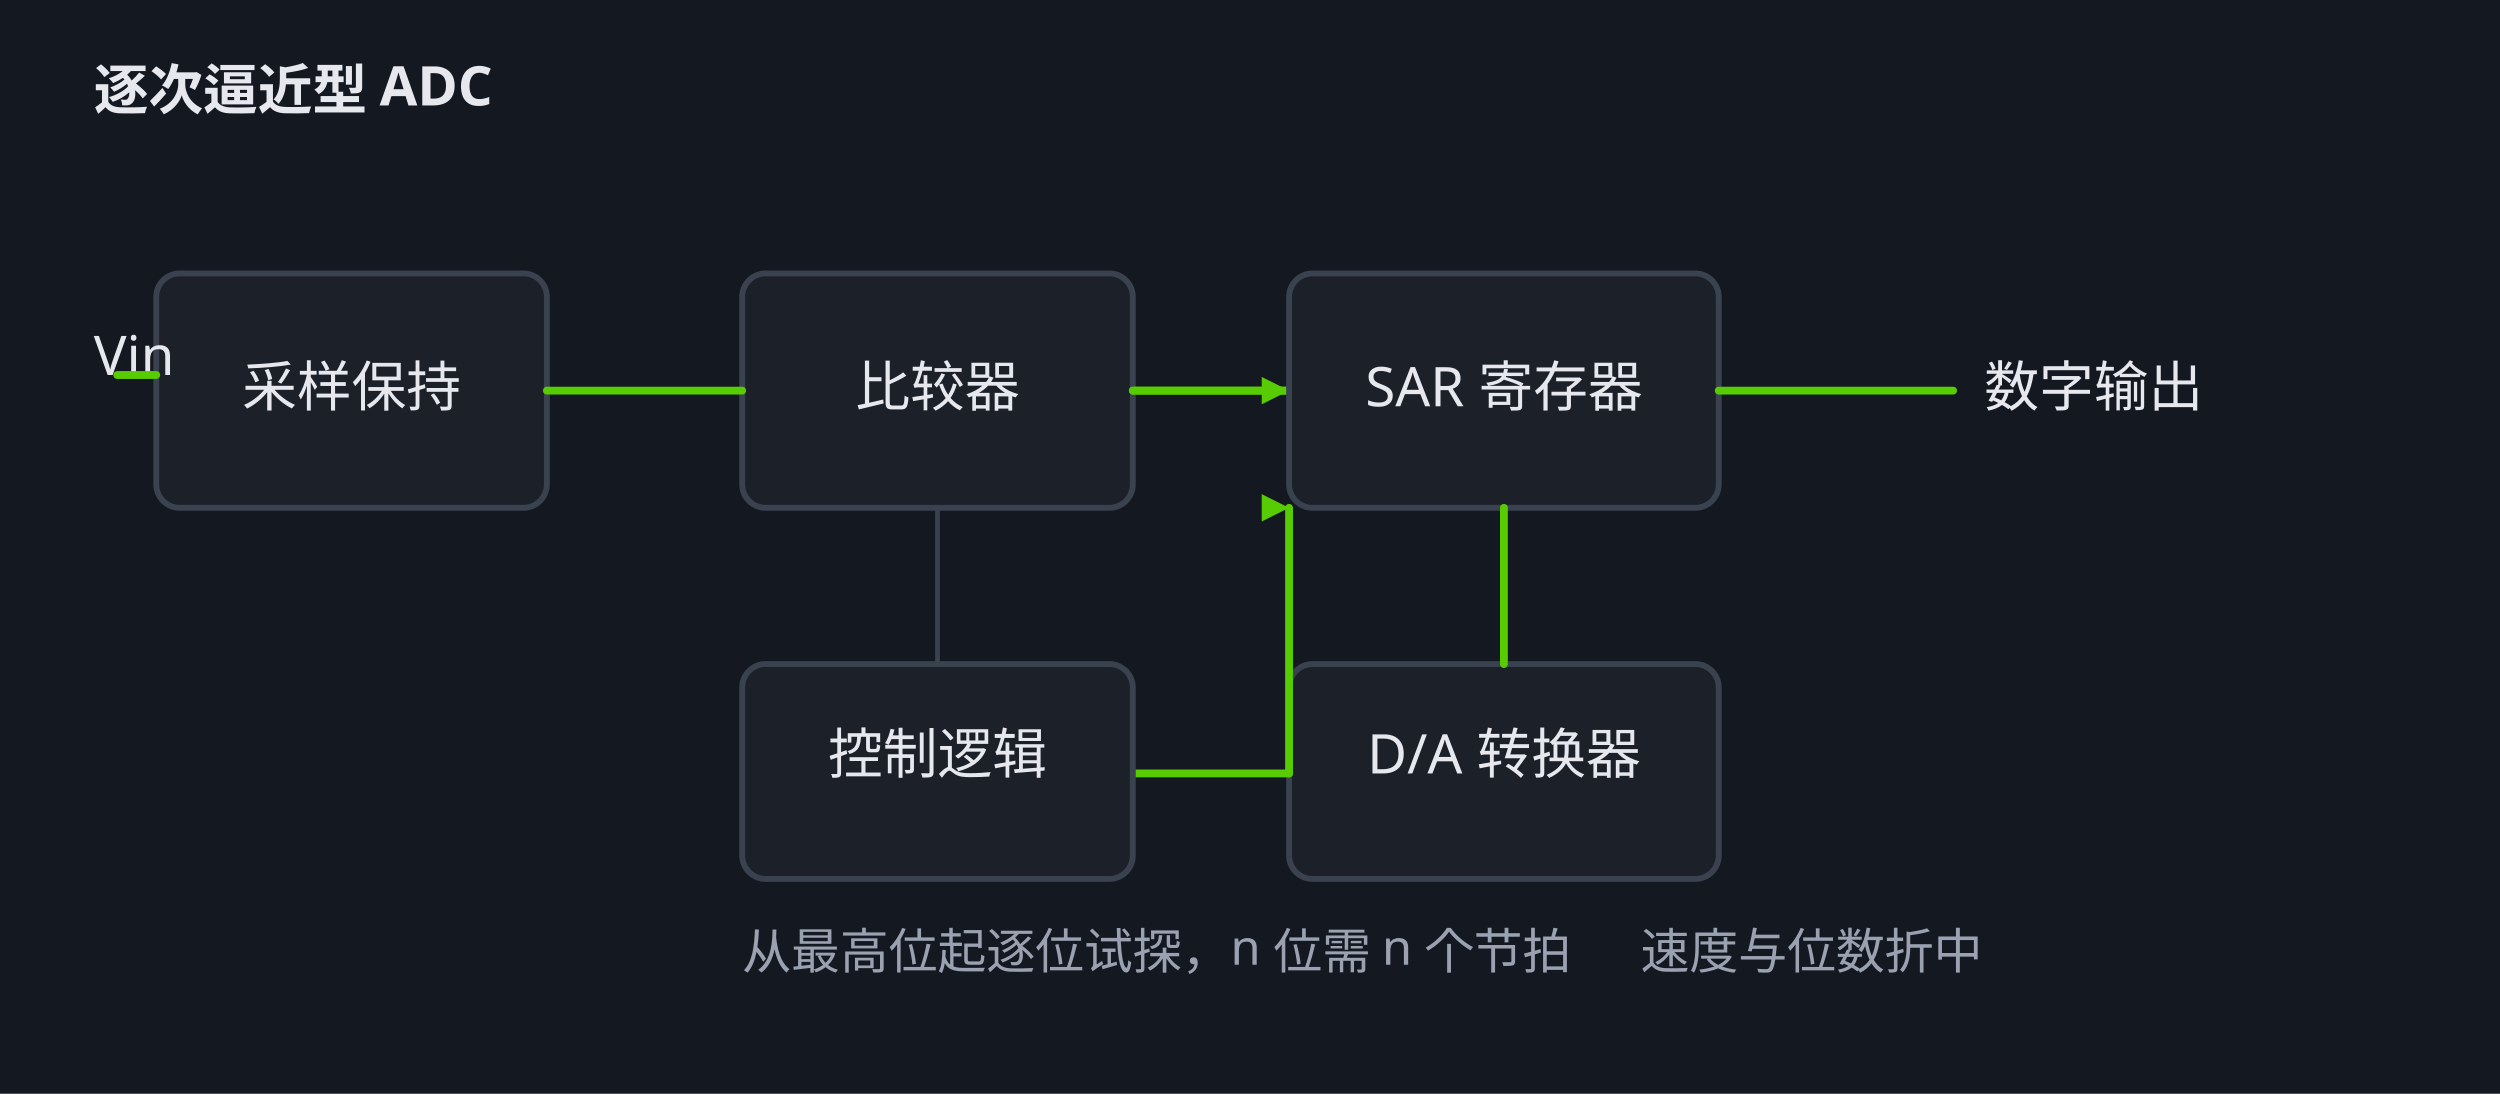
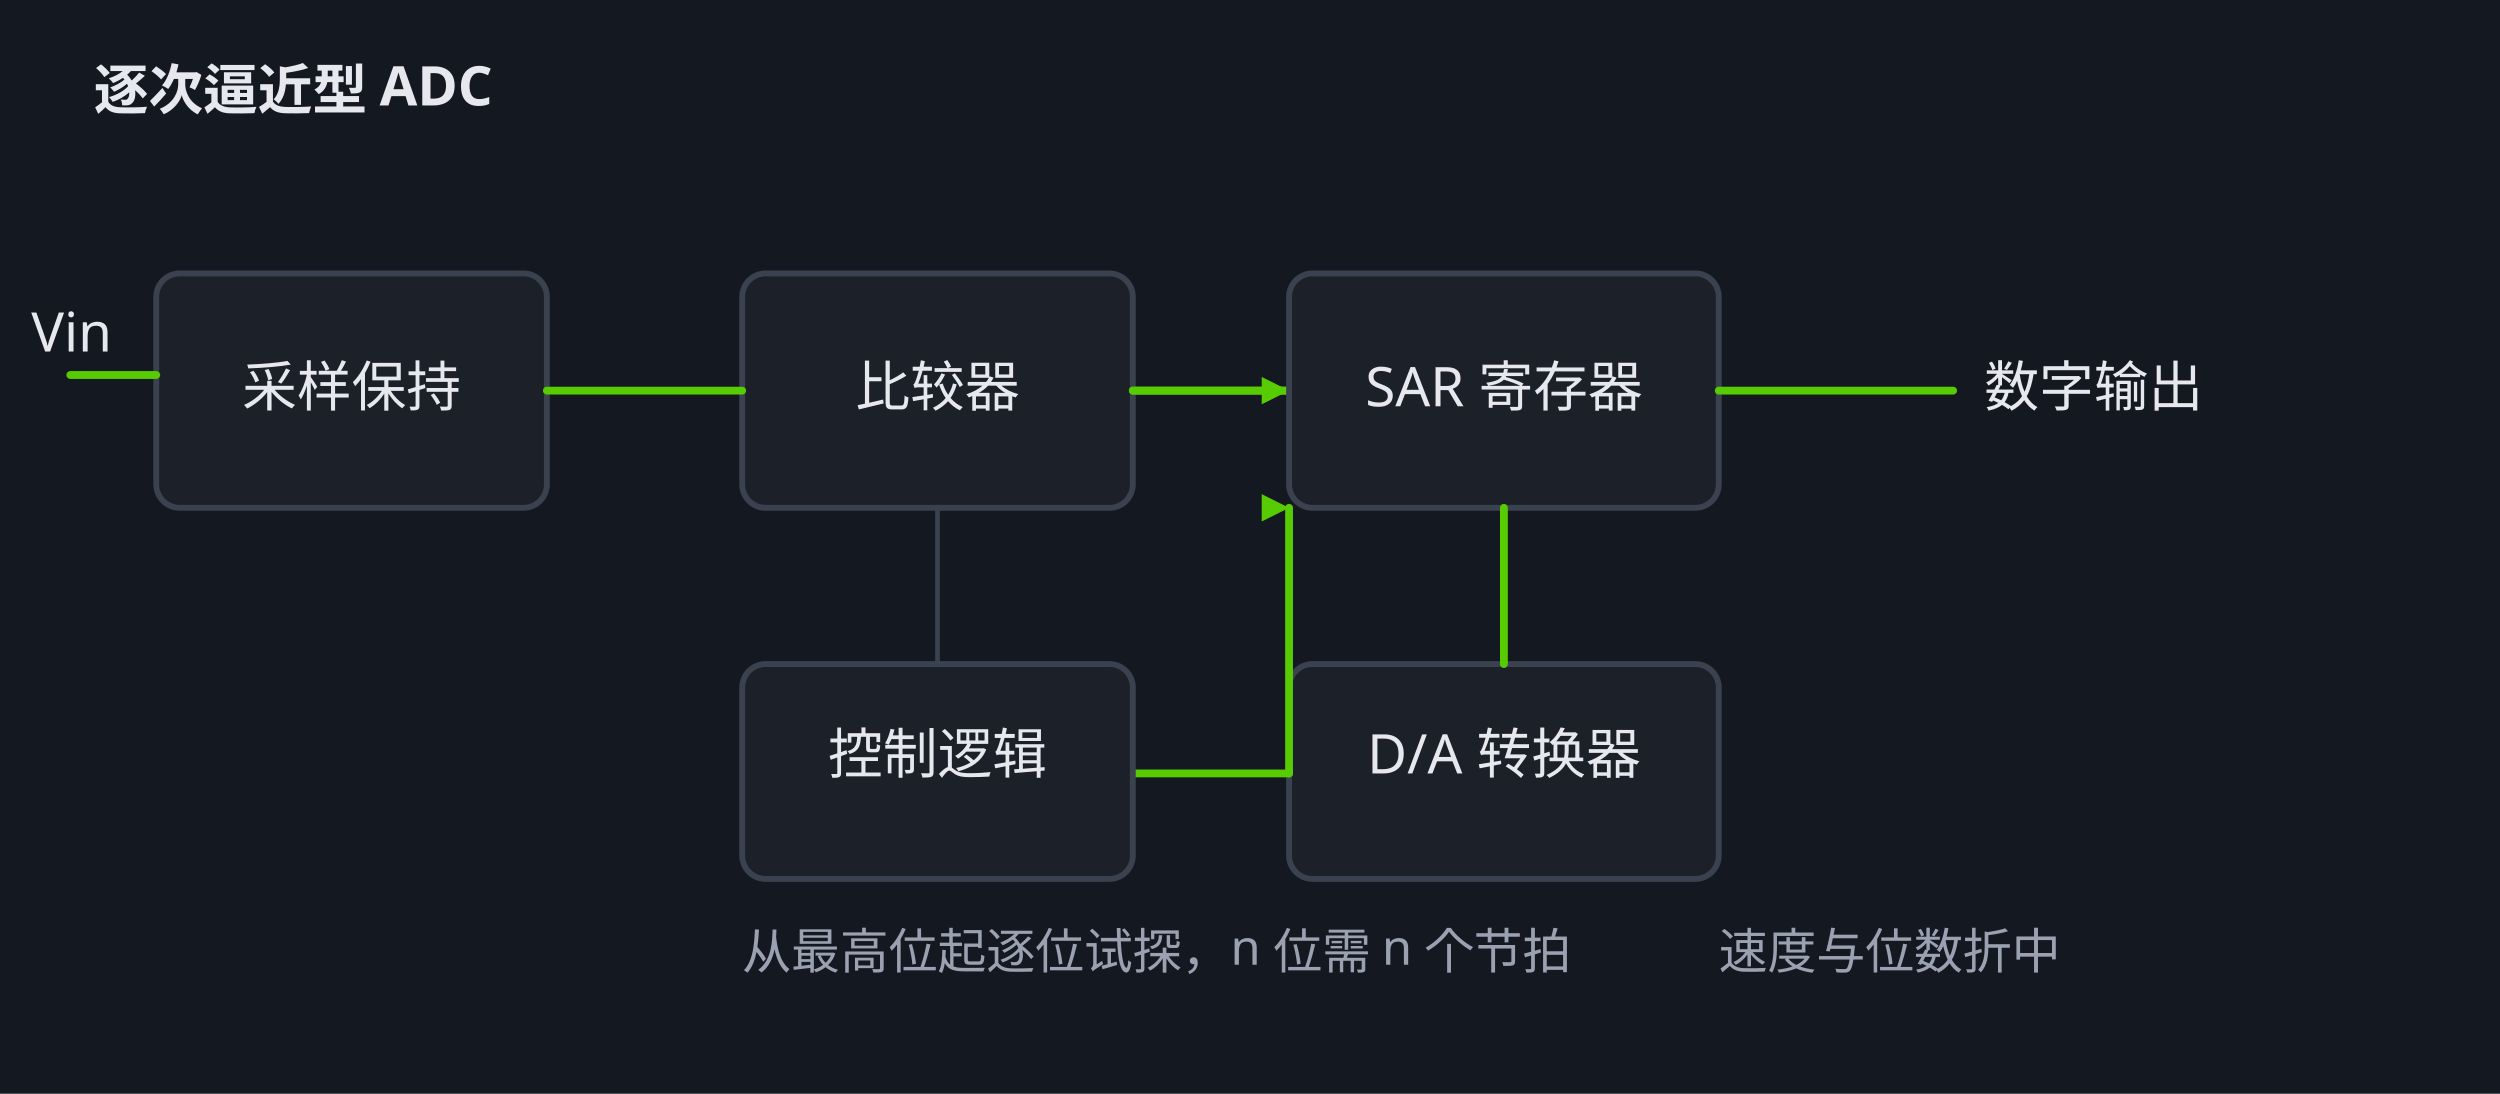
<svg xmlns="http://www.w3.org/2000/svg" viewBox="0 0 640 280" role="img" aria-label="逐次逼近型模数转换器的组成">
  <style>
.s{fill:none;stroke:#58cc02;stroke-width:2;stroke-linecap:round;stroke-linejoin:round}
.t{fill:#e6e8ee;font-family:"Segoe UI","Microsoft YaHei",sans-serif;font-size:14px}
.b{fill:#e6e8ee;font-family:"Segoe UI","Microsoft YaHei",sans-serif;font-size:14px;font-weight:600}
.m{fill:#9aa2b1;font-family:"Segoe UI","Microsoft YaHei",sans-serif;font-size:12.5px}
.g{fill:none;stroke:#3a4250;stroke-width:1.2}
.box{fill:#1b2029;stroke:#3a4250;stroke-width:1.5}
</style>
  <rect width="100%" height="100%" fill="#141821" />
  <text x="24" y="28" class="b">逐次逼近型 ADC</text>
  <rect x="40" y="70" width="100" height="60" rx="6" class="box" />
  <text x="90" y="104" class="t" text-anchor="middle">采样保持</text>
  <rect x="190" y="70" width="100" height="60" rx="6" class="box" />
  <text x="240" y="104" class="t" text-anchor="middle">比较器</text>
  <line x1="140" y1="100" x2="190" y2="100" class="s" />
-   <text x="24" y="96" class="t">Vin</text>
-   <line x1="30" y1="96" x2="40" y2="96" class="s" />
+   <text x="8" y="90" class="t">Vin</text>
+   <line x1="18" y1="96" x2="40" y2="96" class="s" />
  <line x1="290" y1="100" x2="330" y2="100" class="s" />
  <line x1="290" y1="100" x2="330" y2="100" class="s" />
  <path d="M330 100 l-7 -3.5 v7 z" fill="#58cc02" />
  <rect x="330" y="70" width="110" height="60" rx="6" class="box" />
  <text x="385" y="104" class="t" text-anchor="middle">SAR 寄存器</text>
  <line x1="440" y1="100" x2="500" y2="100" class="s" />
  <text x="508" y="104" class="t">数字输出</text>
  <rect x="330" y="170" width="110" height="55" rx="6" class="box" />
  <text x="385" y="198" class="t" text-anchor="middle">D/A 转换器</text>
  <line x1="385" y1="170" x2="385" y2="130" class="s" />
  <line x1="240" y1="130" x2="240" y2="198" class="g" />
  <line x1="240" y1="198" x2="330" y2="198" class="s" />
  <rect x="190" y="170" width="100" height="55" rx="6" class="box" />
  <text x="240" y="198" class="t" text-anchor="middle">控制逻辑</text>
  <line x1="330" y1="198" x2="330" y2="130" class="s" />
  <path d="M330 130 l-7 -3.5 v7 z" fill="#58cc02" />
  <text x="190" y="248" class="m">从最高位起逐位试探，n 位需 n 个节拍</text>
-   <text x="420" y="248" class="m">速度与位数折中</text>
+   <text x="440" y="248" class="m">速度与位数折中</text>
</svg>
